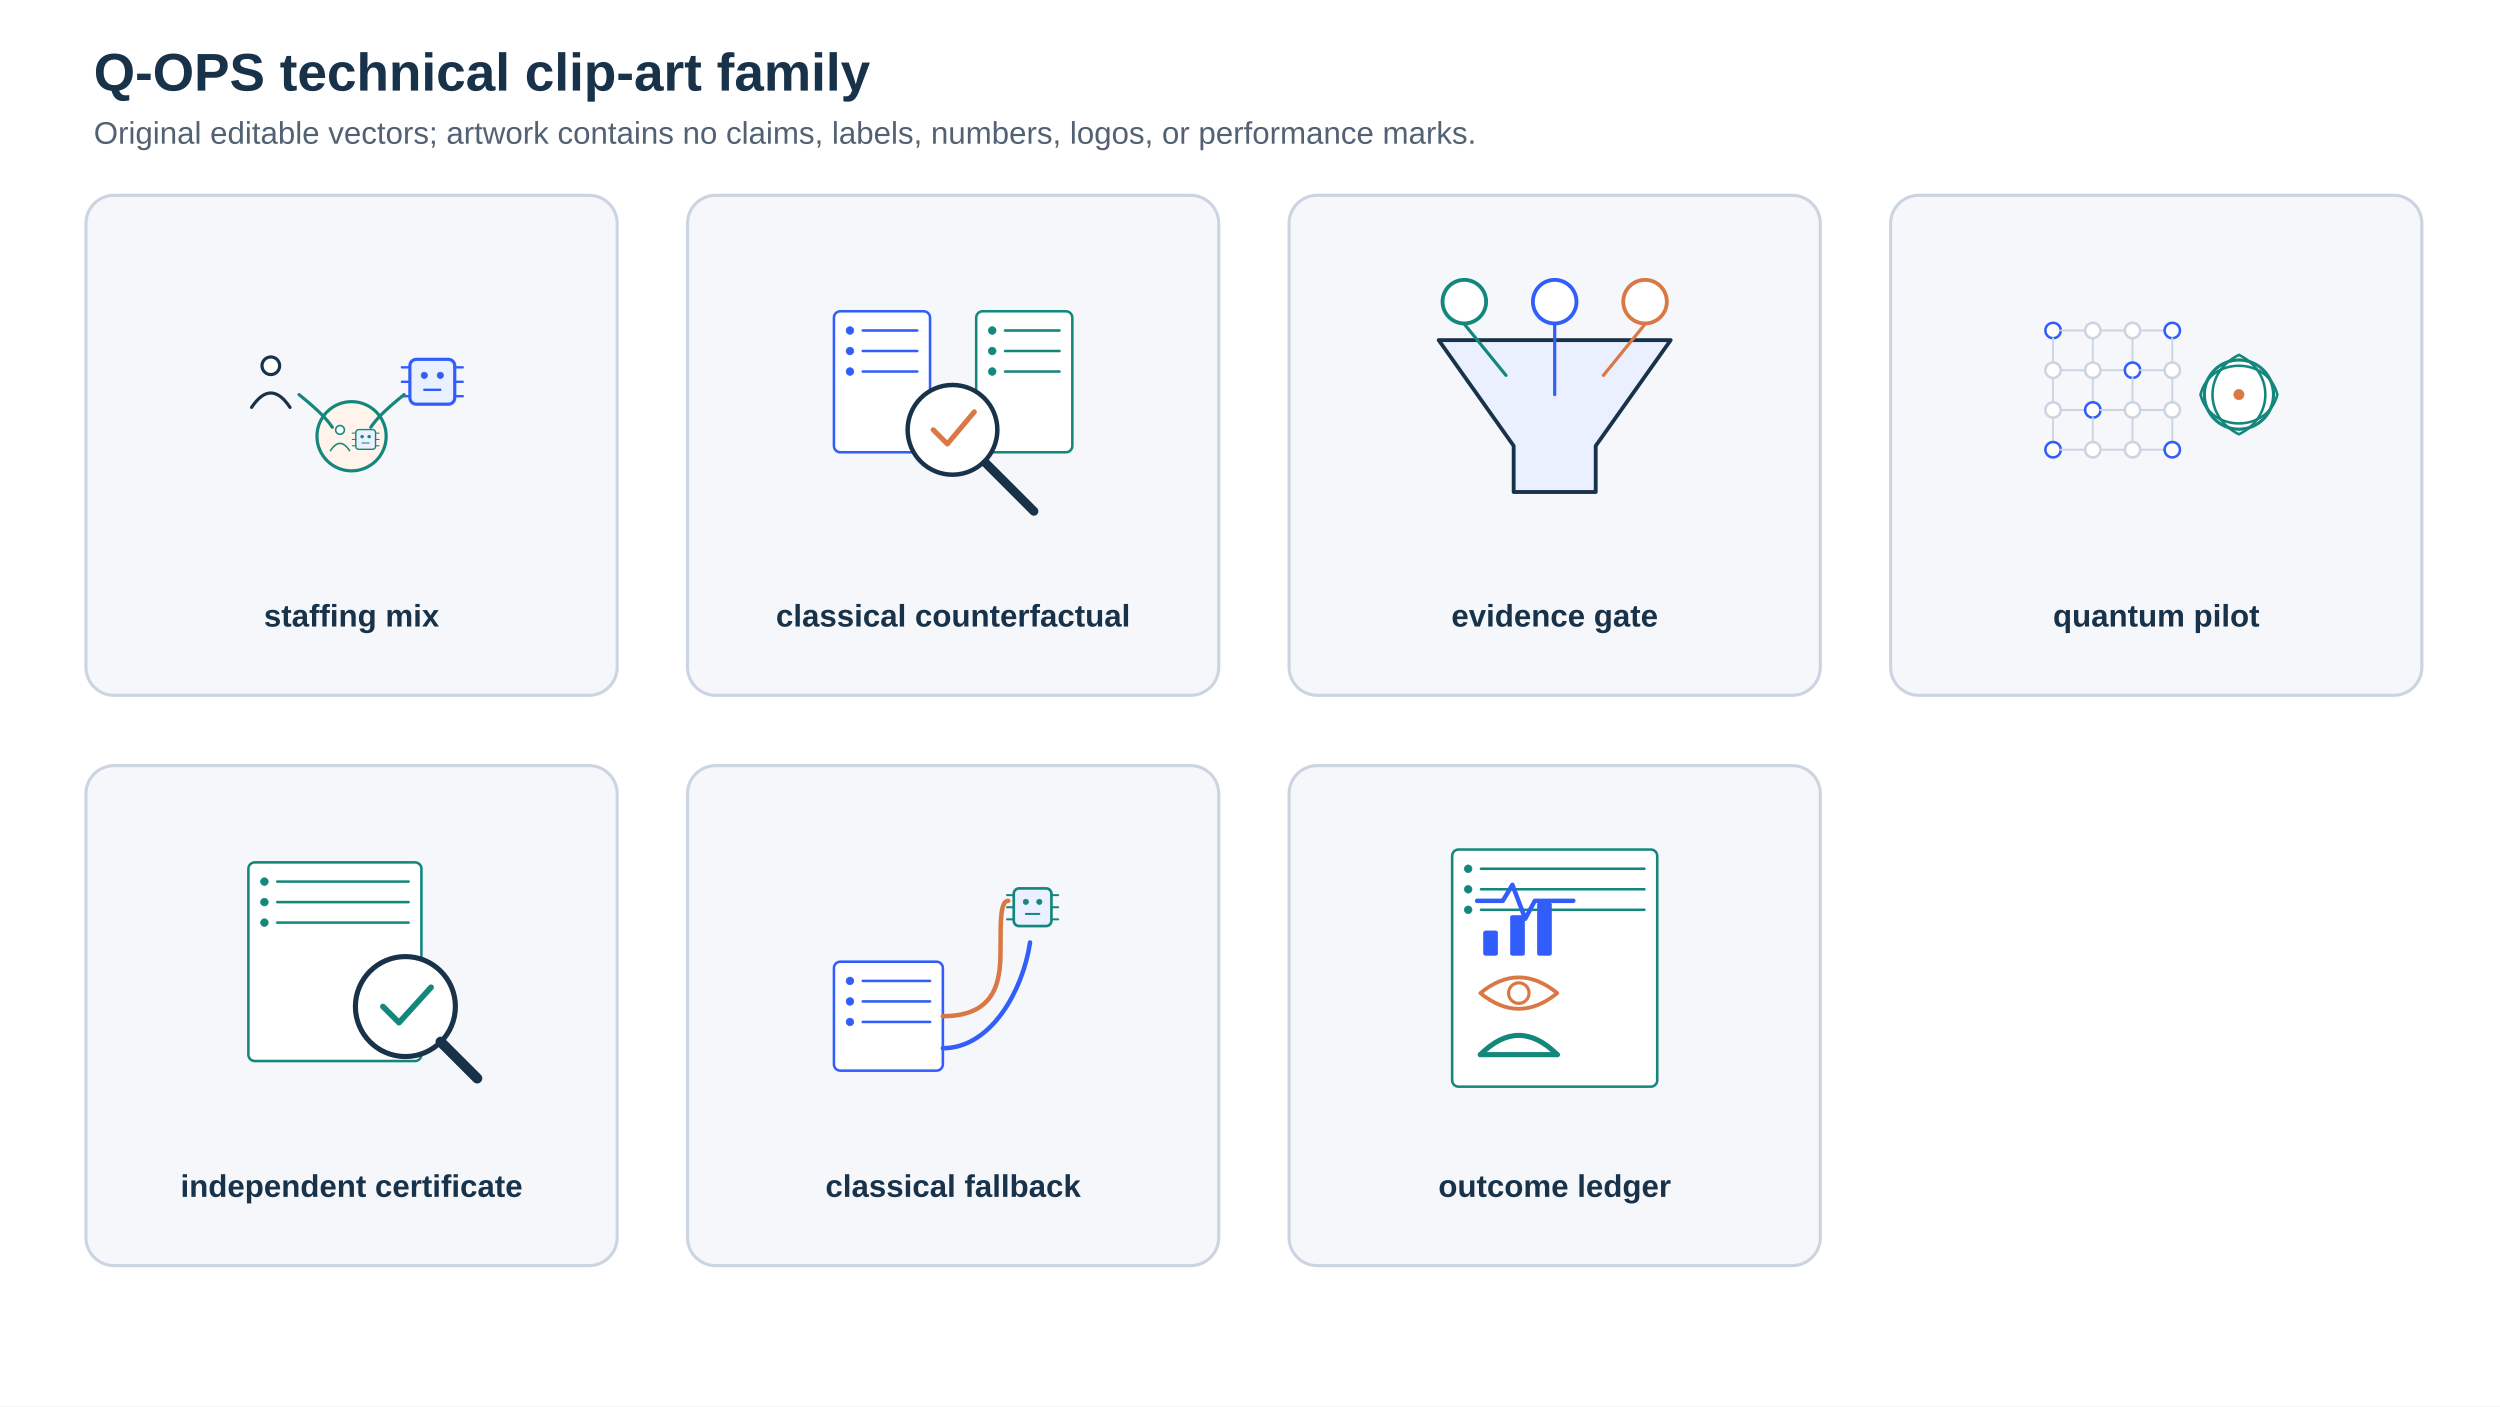
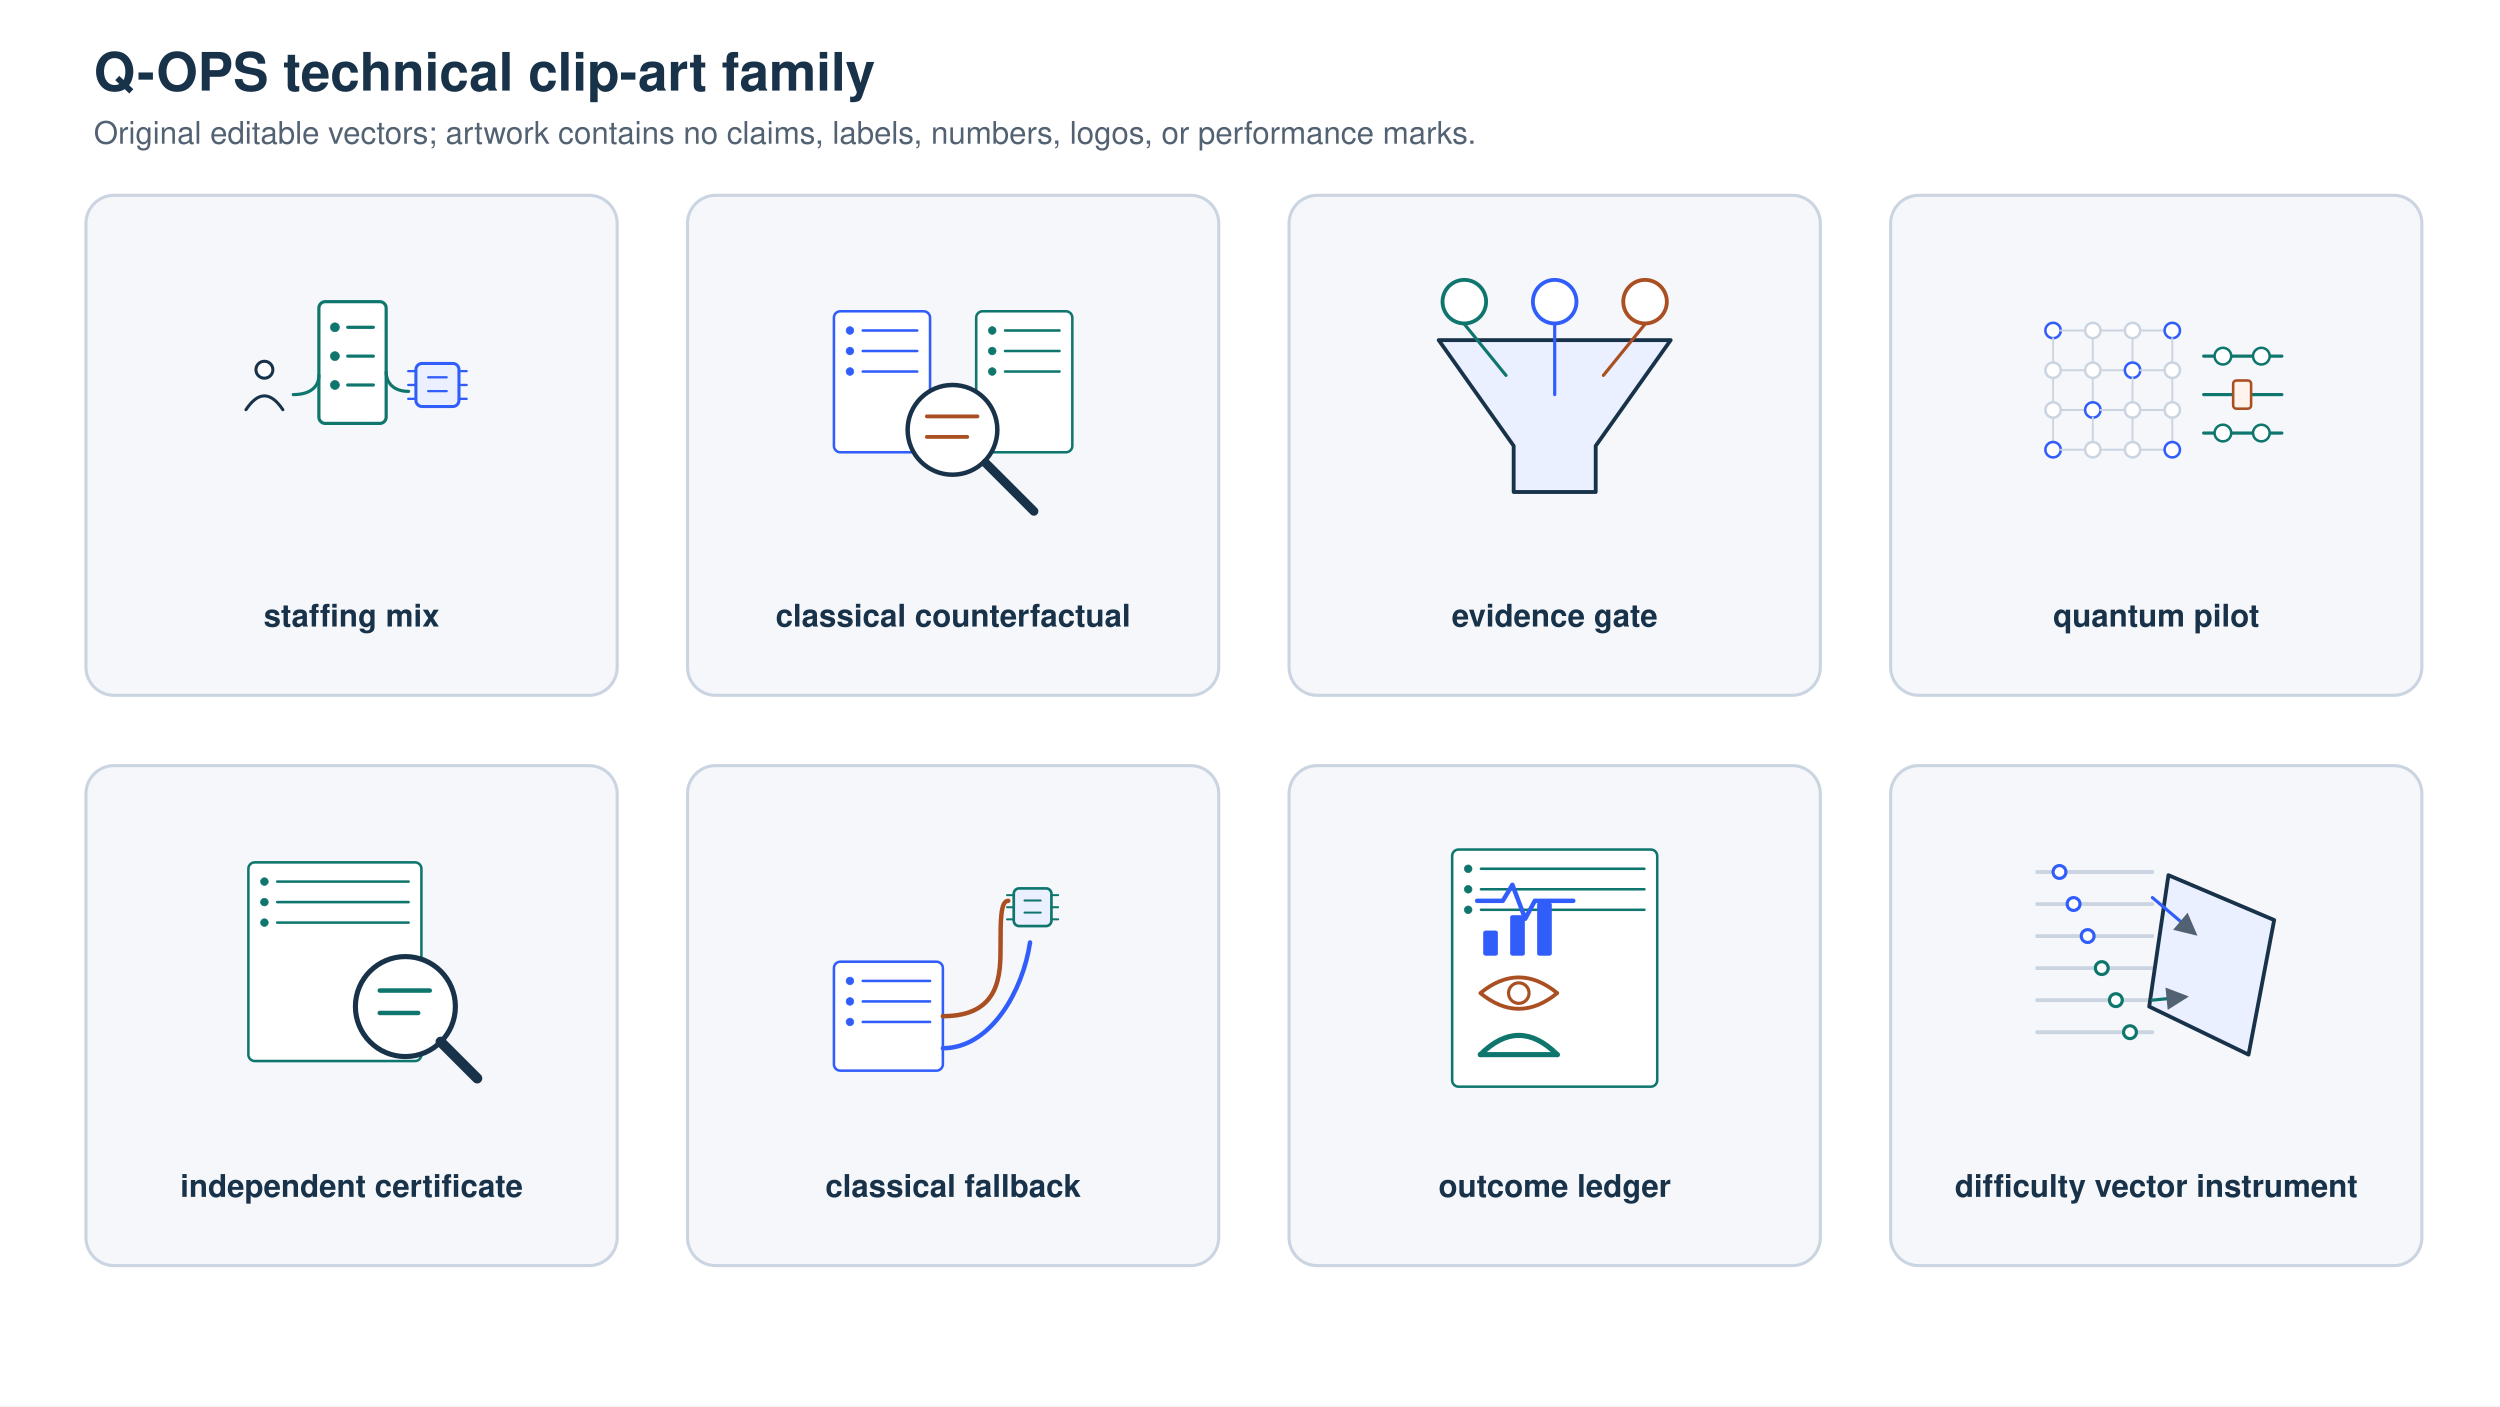
<svg xmlns="http://www.w3.org/2000/svg" width="1600" height="900" viewBox="0 0 1600 900" role="img" aria-labelledby="title desc">
  <defs>
    <marker id="arrow" viewBox="0 0 10 10" refX="8" refY="5" markerWidth="7" markerHeight="7" orient="auto">
      <path d="M0 0 L10 5 L0 10 Z" fill="#536273" />
    </marker>
  </defs>
  <rect x="0" y="0" width="1600" height="900" fill="#FFFFFF" />
-   <text id="text-1" x="60" y="58" font-family="Arial,Helvetica,sans-serif" font-size="34" font-weight="700" fill="#18324A" text-anchor="start" data-containment="free">Q-OPS technical clip-art family</text>
-   <text id="text-2" x="60" y="92" font-family="Arial,Helvetica,sans-serif" font-size="20" font-weight="400" fill="#536273" text-anchor="start" data-containment="free">Original editable vectors; artwork contains no claims, labels, numbers, logos, or performance marks.</text>
+   <text id="text-1" x="60" y="58" font-family="Nimbus Sans,TeX Gyre Heros,Arial,Helvetica,sans-serif" font-size="34" font-weight="700" fill="#18324A" text-anchor="start" data-containment="free">Q-OPS technical clip-art family</text>
+   <text id="text-2" x="60" y="92" font-family="Nimbus Sans,TeX Gyre Heros,Arial,Helvetica,sans-serif" font-size="20" font-weight="400" fill="#536273" text-anchor="start" data-containment="free">Original editable vectors; artwork contains no claims, labels, numbers, logos, or performance marks.</text>
  <rect x="55" y="125" width="340" height="320" rx="18" fill="#F5F7FB" stroke="#CBD5E1" stroke-width="2" id="cell-0" />
  <g transform="translate(120 150) scale(0.4101562 0.4101562)">
-     <circle cx="130" cy="205.0" r="13.75" fill="#FFFFFF" stroke="#18324A" stroke-width="5.0" />
-     <path d="M 100.0 270.0 Q 130 225.0 160.0 270.0" fill="none" stroke="#18324A" stroke-width="5.0" stroke-linecap="round" stroke-linejoin="round" />
-     <rect x="347.0" y="195.0" width="70.0" height="70.0" rx="10.0" fill="#EAF0FF" stroke="#315EFB" stroke-width="5.0" />
-     <line x1="334.5" y1="207.5" x2="347.0" y2="207.5" stroke="#315EFB" stroke-width="3.75" stroke-linecap="round" />
-     <line x1="417.0" y1="207.5" x2="429.5" y2="207.5" stroke="#315EFB" stroke-width="3.75" stroke-linecap="round" />
-     <line x1="334.5" y1="230.0" x2="347.0" y2="230.0" stroke="#315EFB" stroke-width="3.75" stroke-linecap="round" />
-     <line x1="417.0" y1="230.0" x2="429.5" y2="230.0" stroke="#315EFB" stroke-width="3.75" stroke-linecap="round" />
-     <line x1="334.5" y1="252.5" x2="347.0" y2="252.5" stroke="#315EFB" stroke-width="3.75" stroke-linecap="round" />
-     <line x1="417.0" y1="252.5" x2="429.5" y2="252.5" stroke="#315EFB" stroke-width="3.75" stroke-linecap="round" />
-     <circle cx="369.5" cy="220.0" r="5.0" fill="#315EFB" stroke="#315EFB" stroke-width="1" />
-     <circle cx="394.5" cy="220.0" r="5.0" fill="#315EFB" stroke="#315EFB" stroke-width="1" />
-     <line x1="369.5" y1="242.5" x2="394.5" y2="242.5" stroke="#315EFB" stroke-width="3.75" stroke-linecap="round" />
-     <circle cx="256" cy="315" r="54" fill="#FFF3EC" stroke="#14877D" stroke-width="5" />
-     <circle cx="238" cy="305.12" r="6.82" fill="#FFFFFF" stroke="#14877D" stroke-width="2.48" />
-     <path d="M 223.12 337.36 Q 238 315.04 252.88 337.36" fill="none" stroke="#14877D" stroke-width="2.48" stroke-linecap="round" stroke-linejoin="round" />
-     <rect x="262.6" y="304.6" width="30.8" height="30.8" rx="4.4" fill="#EAF0FF" stroke="#14877D" stroke-width="2.2" />
-     <line x1="257.1" y1="310.1" x2="262.6" y2="310.1" stroke="#14877D" stroke-width="1.65" stroke-linecap="round" />
-     <line x1="293.4" y1="310.1" x2="298.9" y2="310.1" stroke="#14877D" stroke-width="1.65" stroke-linecap="round" />
-     <line x1="257.1" y1="320.0" x2="262.6" y2="320.0" stroke="#14877D" stroke-width="1.65" stroke-linecap="round" />
-     <line x1="293.4" y1="320.0" x2="298.9" y2="320.0" stroke="#14877D" stroke-width="1.65" stroke-linecap="round" />
-     <line x1="257.1" y1="329.9" x2="262.6" y2="329.9" stroke="#14877D" stroke-width="1.65" stroke-linecap="round" />
-     <line x1="293.4" y1="329.9" x2="298.9" y2="329.9" stroke="#14877D" stroke-width="1.65" stroke-linecap="round" />
-     <circle cx="272.5" cy="315.6" r="2.2" fill="#14877D" stroke="#14877D" stroke-width="1" />
-     <circle cx="283.5" cy="315.6" r="2.2" fill="#14877D" stroke="#14877D" stroke-width="1" />
-     <line x1="272.5" y1="325.5" x2="283.5" y2="325.5" stroke="#14877D" stroke-width="1.65" stroke-linecap="round" />
-     <path d="M 174 250 C 205 275 218 289 226 301" fill="none" stroke="#14877D" stroke-width="5" stroke-linecap="round" stroke-linejoin="round" />
-     <path d="M 338 250 C 307 275 294 289 286 301" fill="none" stroke="#14877D" stroke-width="5" stroke-linecap="round" stroke-linejoin="round" />
+     <circle cx="120" cy="211.2" r="13.2" fill="#FFFFFF" stroke="#18324A" stroke-width="4.8" />
+     <path d="M 91.2 273.6 Q 120 230.4 148.8 273.6" fill="none" stroke="#18324A" stroke-width="4.8" stroke-linecap="round" stroke-linejoin="round" />
+     <rect x="356.4" y="201.4" width="67.2" height="67.2" rx="9.6" fill="#EAF0FF" stroke="#315EFB" stroke-width="4.8" />
+     <line x1="344.4" y1="213.4" x2="356.4" y2="213.4" stroke="#315EFB" stroke-width="3.6" stroke-linecap="round" />
+     <line x1="423.6" y1="213.4" x2="435.6" y2="213.4" stroke="#315EFB" stroke-width="3.6" stroke-linecap="round" />
+     <line x1="344.4" y1="235.0" x2="356.4" y2="235.0" stroke="#315EFB" stroke-width="3.6" stroke-linecap="round" />
+     <line x1="423.6" y1="235.0" x2="435.6" y2="235.0" stroke="#315EFB" stroke-width="3.6" stroke-linecap="round" />
+     <line x1="344.4" y1="256.6" x2="356.4" y2="256.6" stroke="#315EFB" stroke-width="3.6" stroke-linecap="round" />
+     <line x1="423.6" y1="256.6" x2="435.6" y2="256.6" stroke="#315EFB" stroke-width="3.6" stroke-linecap="round" />
+     <line x1="375.6" y1="223.0" x2="404.4" y2="223.0" stroke="#315EFB" stroke-width="3.6" stroke-linecap="round" />
+     <line x1="375.6" y1="244.6" x2="404.4" y2="244.6" stroke="#315EFB" stroke-width="3.6" stroke-linecap="round" />
+     <rect x="205" y="105" width="105" height="190" rx="10" fill="#FFFFFF" stroke="#0F766E" stroke-width="5" />
+     <circle cx="230" cy="145" r="7" fill="#0F766E" stroke="#0F766E" stroke-width="1" />
+     <line x1="250" y1="145" x2="290" y2="145" stroke="#0F766E" stroke-width="5" stroke-linecap="round" />
+     <circle cx="230" cy="190" r="7" fill="#0F766E" stroke="#0F766E" stroke-width="1" />
+     <line x1="250" y1="190" x2="290" y2="190" stroke="#0F766E" stroke-width="5" stroke-linecap="round" />
+     <circle cx="230" cy="235" r="7" fill="#0F766E" stroke="#0F766E" stroke-width="1" />
+     <line x1="250" y1="235" x2="290" y2="235" stroke="#0F766E" stroke-width="5" stroke-linecap="round" />
+     <path d="M 165 250 C 195 250 205 235 205 220" fill="none" stroke="#0F766E" stroke-width="5" stroke-linecap="round" stroke-linejoin="round" />
+     <path d="M 345 245 C 320 245 310 230 310 215" fill="none" stroke="#0F766E" stroke-width="5" stroke-linecap="round" stroke-linejoin="round" />
  </g>
-   <text id="text-3" x="225" y="401" font-family="Arial,Helvetica,sans-serif" font-size="20" font-weight="700" fill="#18324A" text-anchor="middle" data-container="cell-0" data-padding="12">staffing mix</text>
+   <text id="text-3" x="225" y="401" font-family="Nimbus Sans,TeX Gyre Heros,Arial,Helvetica,sans-serif" font-size="20" font-weight="700" fill="#18324A" text-anchor="middle" data-container="cell-0" data-padding="12">staffing mix</text>
  <rect x="440" y="125" width="340" height="320" rx="18" fill="#F5F7FB" stroke="#CBD5E1" stroke-width="2" id="cell-1" />
  <g transform="translate(505 150) scale(0.4101562 0.4101562)">
    <rect x="70" y="120" width="150" height="220" rx="10" fill="#FFFFFF" stroke="#315EFB" stroke-width="4" />
    <circle cx="95" cy="150" r="6" fill="#315EFB" stroke="#315EFB" stroke-width="1" />
    <line x1="115" y1="150" x2="200" y2="150" stroke="#315EFB" stroke-width="4" stroke-linecap="round" />
    <circle cx="95" cy="182" r="6" fill="#315EFB" stroke="#315EFB" stroke-width="1" />
    <line x1="115" y1="182" x2="200" y2="182" stroke="#315EFB" stroke-width="4" stroke-linecap="round" />
    <circle cx="95" cy="214" r="6" fill="#315EFB" stroke="#315EFB" stroke-width="1" />
    <line x1="115" y1="214" x2="200" y2="214" stroke="#315EFB" stroke-width="4" stroke-linecap="round" />
-     <rect x="292" y="120" width="150" height="220" rx="10" fill="#FFFFFF" stroke="#14877D" stroke-width="4" />
-     <circle cx="317" cy="150" r="6" fill="#14877D" stroke="#14877D" stroke-width="1" />
-     <line x1="337" y1="150" x2="422" y2="150" stroke="#14877D" stroke-width="4" stroke-linecap="round" />
-     <circle cx="317" cy="182" r="6" fill="#14877D" stroke="#14877D" stroke-width="1" />
-     <line x1="337" y1="182" x2="422" y2="182" stroke="#14877D" stroke-width="4" stroke-linecap="round" />
-     <circle cx="317" cy="214" r="6" fill="#14877D" stroke="#14877D" stroke-width="1" />
-     <line x1="337" y1="214" x2="422" y2="214" stroke="#14877D" stroke-width="4" stroke-linecap="round" />
+     <rect x="292" y="120" width="150" height="220" rx="10" fill="#FFFFFF" stroke="#0F766E" stroke-width="4" />
+     <circle cx="317" cy="150" r="6" fill="#0F766E" stroke="#0F766E" stroke-width="1" />
+     <line x1="337" y1="150" x2="422" y2="150" stroke="#0F766E" stroke-width="4" stroke-linecap="round" />
+     <circle cx="317" cy="182" r="6" fill="#0F766E" stroke="#0F766E" stroke-width="1" />
+     <line x1="337" y1="182" x2="422" y2="182" stroke="#0F766E" stroke-width="4" stroke-linecap="round" />
+     <circle cx="317" cy="214" r="6" fill="#0F766E" stroke="#0F766E" stroke-width="1" />
+     <line x1="337" y1="214" x2="422" y2="214" stroke="#0F766E" stroke-width="4" stroke-linecap="round" />
    <circle cx="255" cy="305" r="70" fill="#FFFFFF" stroke="#18324A" stroke-width="7" />
    <line x1="307" y1="357" x2="382" y2="432" stroke="#18324A" stroke-width="14" stroke-linecap="round" />
-     <path d="M 225 305 L 247 327 L 289 277" fill="none" stroke="#D97745" stroke-width="8" stroke-linecap="round" stroke-linejoin="round" />
+     <line x1="215" y1="284" x2="294" y2="284" stroke="#A94F21" stroke-width="6" stroke-linecap="round" />
+     <line x1="215" y1="316" x2="278" y2="316" stroke="#A94F21" stroke-width="6" stroke-linecap="round" />
  </g>
-   <text id="text-4" x="610" y="401" font-family="Arial,Helvetica,sans-serif" font-size="20" font-weight="700" fill="#18324A" text-anchor="middle" data-container="cell-1" data-padding="12">classical counterfactual</text>
+   <text id="text-4" x="610" y="401" font-family="Nimbus Sans,TeX Gyre Heros,Arial,Helvetica,sans-serif" font-size="20" font-weight="700" fill="#18324A" text-anchor="middle" data-container="cell-1" data-padding="12">classical counterfactual</text>
  <rect x="825" y="125" width="340" height="320" rx="18" fill="#F5F7FB" stroke="#CBD5E1" stroke-width="2" id="cell-2" />
  <g transform="translate(890 150) scale(0.4101562 0.4101562)">
-     <circle cx="115" cy="105" r="34" fill="#FFFFFF" stroke="#14877D" stroke-width="6" />
+     <circle cx="115" cy="105" r="34" fill="#FFFFFF" stroke="#0F766E" stroke-width="6" />
    <circle cx="256" cy="105" r="34" fill="#FFFFFF" stroke="#315EFB" stroke-width="6" />
-     <circle cx="397" cy="105" r="34" fill="#FFFFFF" stroke="#D97745" stroke-width="6" />
+     <circle cx="397" cy="105" r="34" fill="#FFFFFF" stroke="#A94F21" stroke-width="6" />
    <path d="M 75 165 L 437 165 L 320 330 L 320 402 L 192 402 L 192 330 Z" fill="#EAF0FF" stroke="#18324A" stroke-width="6" stroke-linecap="round" stroke-linejoin="round" />
-     <line x1="115" y1="140" x2="180" y2="220" stroke="#14877D" stroke-width="5" stroke-linecap="round" />
+     <line x1="115" y1="140" x2="180" y2="220" stroke="#0F766E" stroke-width="5" stroke-linecap="round" />
    <line x1="256" y1="140" x2="256" y2="250" stroke="#315EFB" stroke-width="5" stroke-linecap="round" />
-     <line x1="397" y1="140" x2="332" y2="220" stroke="#D97745" stroke-width="5" stroke-linecap="round" />
+     <line x1="397" y1="140" x2="332" y2="220" stroke="#A94F21" stroke-width="5" stroke-linecap="round" />
  </g>
-   <text id="text-5" x="995" y="401" font-family="Arial,Helvetica,sans-serif" font-size="20" font-weight="700" fill="#18324A" text-anchor="middle" data-container="cell-2" data-padding="12">evidence gate</text>
+   <text id="text-5" x="995" y="401" font-family="Nimbus Sans,TeX Gyre Heros,Arial,Helvetica,sans-serif" font-size="20" font-weight="700" fill="#18324A" text-anchor="middle" data-container="cell-2" data-padding="12">evidence gate</text>
  <rect x="1210" y="125" width="340" height="320" rx="18" fill="#F5F7FB" stroke="#CBD5E1" stroke-width="2" id="cell-3" />
  <g transform="translate(1275 150) scale(0.4101562 0.4101562)">
    <circle cx="95" cy="150" r="12" fill="#FFFFFF" stroke="#315EFB" stroke-width="4" />
    <line x1="107" y1="150" x2="145" y2="150" stroke="#CBD5E1" stroke-width="3" stroke-linecap="round" />
    <line x1="95" y1="162" x2="95" y2="200" stroke="#CBD5E1" stroke-width="3" stroke-linecap="round" />
    <circle cx="95" cy="212" r="12" fill="#FFFFFF" stroke="#CBD5E1" stroke-width="4" />
    <line x1="107" y1="212" x2="145" y2="212" stroke="#CBD5E1" stroke-width="3" stroke-linecap="round" />
    <line x1="95" y1="224" x2="95" y2="262" stroke="#CBD5E1" stroke-width="3" stroke-linecap="round" />
    <circle cx="95" cy="274" r="12" fill="#FFFFFF" stroke="#CBD5E1" stroke-width="4" />
    <line x1="107" y1="274" x2="145" y2="274" stroke="#CBD5E1" stroke-width="3" stroke-linecap="round" />
    <line x1="95" y1="286" x2="95" y2="324" stroke="#CBD5E1" stroke-width="3" stroke-linecap="round" />
    <circle cx="95" cy="336" r="12" fill="#FFFFFF" stroke="#315EFB" stroke-width="4" />
    <line x1="107" y1="336" x2="145" y2="336" stroke="#CBD5E1" stroke-width="3" stroke-linecap="round" />
    <circle cx="157" cy="150" r="12" fill="#FFFFFF" stroke="#CBD5E1" stroke-width="4" />
    <line x1="169" y1="150" x2="207" y2="150" stroke="#CBD5E1" stroke-width="3" stroke-linecap="round" />
    <line x1="157" y1="162" x2="157" y2="200" stroke="#CBD5E1" stroke-width="3" stroke-linecap="round" />
    <circle cx="157" cy="212" r="12" fill="#FFFFFF" stroke="#CBD5E1" stroke-width="4" />
    <line x1="169" y1="212" x2="207" y2="212" stroke="#CBD5E1" stroke-width="3" stroke-linecap="round" />
    <line x1="157" y1="224" x2="157" y2="262" stroke="#CBD5E1" stroke-width="3" stroke-linecap="round" />
    <circle cx="157" cy="274" r="12" fill="#FFFFFF" stroke="#315EFB" stroke-width="4" />
    <line x1="169" y1="274" x2="207" y2="274" stroke="#CBD5E1" stroke-width="3" stroke-linecap="round" />
    <line x1="157" y1="286" x2="157" y2="324" stroke="#CBD5E1" stroke-width="3" stroke-linecap="round" />
    <circle cx="157" cy="336" r="12" fill="#FFFFFF" stroke="#CBD5E1" stroke-width="4" />
    <line x1="169" y1="336" x2="207" y2="336" stroke="#CBD5E1" stroke-width="3" stroke-linecap="round" />
    <circle cx="219" cy="150" r="12" fill="#FFFFFF" stroke="#CBD5E1" stroke-width="4" />
    <line x1="231" y1="150" x2="269" y2="150" stroke="#CBD5E1" stroke-width="3" stroke-linecap="round" />
    <line x1="219" y1="162" x2="219" y2="200" stroke="#CBD5E1" stroke-width="3" stroke-linecap="round" />
    <circle cx="219" cy="212" r="12" fill="#FFFFFF" stroke="#315EFB" stroke-width="4" />
    <line x1="231" y1="212" x2="269" y2="212" stroke="#CBD5E1" stroke-width="3" stroke-linecap="round" />
    <line x1="219" y1="224" x2="219" y2="262" stroke="#CBD5E1" stroke-width="3" stroke-linecap="round" />
    <circle cx="219" cy="274" r="12" fill="#FFFFFF" stroke="#CBD5E1" stroke-width="4" />
    <line x1="231" y1="274" x2="269" y2="274" stroke="#CBD5E1" stroke-width="3" stroke-linecap="round" />
    <line x1="219" y1="286" x2="219" y2="324" stroke="#CBD5E1" stroke-width="3" stroke-linecap="round" />
    <circle cx="219" cy="336" r="12" fill="#FFFFFF" stroke="#CBD5E1" stroke-width="4" />
    <line x1="231" y1="336" x2="269" y2="336" stroke="#CBD5E1" stroke-width="3" stroke-linecap="round" />
    <circle cx="281" cy="150" r="12" fill="#FFFFFF" stroke="#315EFB" stroke-width="4" />
    <line x1="281" y1="162" x2="281" y2="200" stroke="#CBD5E1" stroke-width="3" stroke-linecap="round" />
    <circle cx="281" cy="212" r="12" fill="#FFFFFF" stroke="#CBD5E1" stroke-width="4" />
    <line x1="281" y1="224" x2="281" y2="262" stroke="#CBD5E1" stroke-width="3" stroke-linecap="round" />
    <circle cx="281" cy="274" r="12" fill="#FFFFFF" stroke="#CBD5E1" stroke-width="4" />
    <line x1="281" y1="286" x2="281" y2="324" stroke="#CBD5E1" stroke-width="3" stroke-linecap="round" />
    <circle cx="281" cy="336" r="12" fill="#FFFFFF" stroke="#315EFB" stroke-width="4" />
-     <circle cx="385" cy="250" r="54" fill="#FFFFFF" stroke="#14877D" stroke-width="5" />
-     <path d="M 325 250 C 340 190 430 190 445 250 C 430 310 340 310 325 250" fill="none" stroke="#14877D" stroke-width="4" stroke-linecap="round" stroke-linejoin="round" />
-     <path d="M 385 188 C 330 215 330 285 385 312 C 440 285 440 215 385 188" fill="none" stroke="#14877D" stroke-width="4" stroke-linecap="round" stroke-linejoin="round" />
-     <circle cx="385" cy="250" r="8" fill="#D97745" stroke="#D97745" stroke-width="1" />
+     <line x1="330" y1="190" x2="452" y2="190" stroke="#0F766E" stroke-width="5" stroke-linecap="round" />
+     <line x1="330" y1="250" x2="452" y2="250" stroke="#0F766E" stroke-width="5" stroke-linecap="round" />
+     <line x1="330" y1="310" x2="452" y2="310" stroke="#0F766E" stroke-width="5" stroke-linecap="round" />
+     <circle cx="360" cy="190" r="13" fill="#FFFFFF" stroke="#0F766E" stroke-width="4" />
+     <circle cx="360" cy="310" r="13" fill="#FFFFFF" stroke="#0F766E" stroke-width="4" />
+     <circle cx="420" cy="190" r="13" fill="#FFFFFF" stroke="#0F766E" stroke-width="4" />
+     <circle cx="420" cy="310" r="13" fill="#FFFFFF" stroke="#0F766E" stroke-width="4" />
+     <rect x="376" y="228" width="28" height="44" rx="5" fill="#FFF3EC" stroke="#A94F21" stroke-width="4" />
  </g>
-   <text id="text-6" x="1380" y="401" font-family="Arial,Helvetica,sans-serif" font-size="20" font-weight="700" fill="#18324A" text-anchor="middle" data-container="cell-3" data-padding="12">quantum pilot</text>
+   <text id="text-6" x="1380" y="401" font-family="Nimbus Sans,TeX Gyre Heros,Arial,Helvetica,sans-serif" font-size="20" font-weight="700" fill="#18324A" text-anchor="middle" data-container="cell-3" data-padding="12">quantum pilot</text>
  <rect x="55" y="490" width="340" height="320" rx="18" fill="#F5F7FB" stroke="#CBD5E1" stroke-width="2" id="cell-4" />
  <g transform="translate(120 515) scale(0.4101562 0.4101562)">
-     <rect x="95" y="90" width="270" height="310" rx="10" fill="#FFFFFF" stroke="#14877D" stroke-width="4" />
-     <circle cx="120" cy="120" r="6" fill="#14877D" stroke="#14877D" stroke-width="1" />
-     <line x1="140" y1="120" x2="345" y2="120" stroke="#14877D" stroke-width="4" stroke-linecap="round" />
-     <circle cx="120" cy="152" r="6" fill="#14877D" stroke="#14877D" stroke-width="1" />
-     <line x1="140" y1="152" x2="345" y2="152" stroke="#14877D" stroke-width="4" stroke-linecap="round" />
-     <circle cx="120" cy="184" r="6" fill="#14877D" stroke="#14877D" stroke-width="1" />
-     <line x1="140" y1="184" x2="345" y2="184" stroke="#14877D" stroke-width="4" stroke-linecap="round" />
+     <rect x="95" y="90" width="270" height="310" rx="10" fill="#FFFFFF" stroke="#0F766E" stroke-width="4" />
+     <circle cx="120" cy="120" r="6" fill="#0F766E" stroke="#0F766E" stroke-width="1" />
+     <line x1="140" y1="120" x2="345" y2="120" stroke="#0F766E" stroke-width="4" stroke-linecap="round" />
+     <circle cx="120" cy="152" r="6" fill="#0F766E" stroke="#0F766E" stroke-width="1" />
+     <line x1="140" y1="152" x2="345" y2="152" stroke="#0F766E" stroke-width="4" stroke-linecap="round" />
+     <circle cx="120" cy="184" r="6" fill="#0F766E" stroke="#0F766E" stroke-width="1" />
+     <line x1="140" y1="184" x2="345" y2="184" stroke="#0F766E" stroke-width="4" stroke-linecap="round" />
    <circle cx="340" cy="315" r="78" fill="#FFFFFF" stroke="#18324A" stroke-width="8" />
    <line x1="395" y1="370" x2="452" y2="427" stroke="#18324A" stroke-width="16" stroke-linecap="round" />
-     <path d="M 305 315 L 330 340 L 380 285" fill="none" stroke="#14877D" stroke-width="9" stroke-linecap="round" stroke-linejoin="round" />
+     <line x1="300" y1="290" x2="378" y2="290" stroke="#0F766E" stroke-width="7" stroke-linecap="round" />
+     <line x1="300" y1="325" x2="360" y2="325" stroke="#0F766E" stroke-width="7" stroke-linecap="round" />
  </g>
-   <text id="text-7" x="225" y="766" font-family="Arial,Helvetica,sans-serif" font-size="20" font-weight="700" fill="#18324A" text-anchor="middle" data-container="cell-4" data-padding="12">independent certificate</text>
+   <text id="text-7" x="225" y="766" font-family="Nimbus Sans,TeX Gyre Heros,Arial,Helvetica,sans-serif" font-size="20" font-weight="700" fill="#18324A" text-anchor="middle" data-container="cell-4" data-padding="12">independent certificate</text>
  <rect x="440" y="490" width="340" height="320" rx="18" fill="#F5F7FB" stroke="#CBD5E1" stroke-width="2" id="cell-5" />
  <g transform="translate(505 515) scale(0.4101562 0.4101562)">
    <rect x="70" y="245" width="170" height="170" rx="10" fill="#FFFFFF" stroke="#315EFB" stroke-width="4" />
    <circle cx="95" cy="275" r="6" fill="#315EFB" stroke="#315EFB" stroke-width="1" />
    <line x1="115" y1="275" x2="220" y2="275" stroke="#315EFB" stroke-width="4" stroke-linecap="round" />
    <circle cx="95" cy="307" r="6" fill="#315EFB" stroke="#315EFB" stroke-width="1" />
    <line x1="115" y1="307" x2="220" y2="307" stroke="#315EFB" stroke-width="4" stroke-linecap="round" />
    <circle cx="95" cy="339" r="6" fill="#315EFB" stroke="#315EFB" stroke-width="1" />
    <line x1="115" y1="339" x2="220" y2="339" stroke="#315EFB" stroke-width="4" stroke-linecap="round" />
-     <rect x="350.6" y="130.6" width="58.8" height="58.8" rx="8.4" fill="#EAF0FF" stroke="#14877D" stroke-width="4.2" />
-     <line x1="340.1" y1="141.1" x2="350.6" y2="141.1" stroke="#14877D" stroke-width="3.15" stroke-linecap="round" />
-     <line x1="409.4" y1="141.1" x2="419.9" y2="141.1" stroke="#14877D" stroke-width="3.15" stroke-linecap="round" />
-     <line x1="340.1" y1="160.0" x2="350.6" y2="160.0" stroke="#14877D" stroke-width="3.15" stroke-linecap="round" />
-     <line x1="409.4" y1="160.0" x2="419.9" y2="160.0" stroke="#14877D" stroke-width="3.15" stroke-linecap="round" />
-     <line x1="340.1" y1="178.9" x2="350.6" y2="178.9" stroke="#14877D" stroke-width="3.15" stroke-linecap="round" />
-     <line x1="409.4" y1="178.9" x2="419.9" y2="178.9" stroke="#14877D" stroke-width="3.15" stroke-linecap="round" />
-     <circle cx="369.5" cy="151.6" r="4.2" fill="#14877D" stroke="#14877D" stroke-width="1" />
-     <circle cx="390.5" cy="151.6" r="4.2" fill="#14877D" stroke="#14877D" stroke-width="1" />
-     <line x1="369.5" y1="170.5" x2="390.5" y2="170.5" stroke="#14877D" stroke-width="3.15" stroke-linecap="round" />
-     <path d="M 240 330 C 330 330 330 265 330 220 C 330 180 330 150 342 150" fill="none" stroke="#D97745" stroke-width="7" stroke-linecap="round" stroke-linejoin="round" />
+     <rect x="350.6" y="130.6" width="58.8" height="58.8" rx="8.4" fill="#EAF0FF" stroke="#0F766E" stroke-width="4.2" />
+     <line x1="340.1" y1="141.1" x2="350.6" y2="141.1" stroke="#0F766E" stroke-width="3.15" stroke-linecap="round" />
+     <line x1="409.4" y1="141.1" x2="419.9" y2="141.1" stroke="#0F766E" stroke-width="3.15" stroke-linecap="round" />
+     <line x1="340.1" y1="160.0" x2="350.6" y2="160.0" stroke="#0F766E" stroke-width="3.15" stroke-linecap="round" />
+     <line x1="409.4" y1="160.0" x2="419.9" y2="160.0" stroke="#0F766E" stroke-width="3.15" stroke-linecap="round" />
+     <line x1="340.1" y1="178.9" x2="350.6" y2="178.9" stroke="#0F766E" stroke-width="3.15" stroke-linecap="round" />
+     <line x1="409.4" y1="178.9" x2="419.9" y2="178.9" stroke="#0F766E" stroke-width="3.15" stroke-linecap="round" />
+     <line x1="367.4" y1="149.5" x2="392.6" y2="149.5" stroke="#0F766E" stroke-width="3.15" stroke-linecap="round" />
+     <line x1="367.4" y1="168.4" x2="392.6" y2="168.4" stroke="#0F766E" stroke-width="3.15" stroke-linecap="round" />
+     <path d="M 240 330 C 330 330 330 265 330 220 C 330 180 330 150 342 150" fill="none" stroke="#A94F21" stroke-width="7" stroke-linecap="round" stroke-linejoin="round" />
    <path d="M 376 215 C 365 290 315 380 240 380" fill="none" stroke="#315EFB" stroke-width="7" stroke-linecap="round" stroke-linejoin="round" />
  </g>
-   <text id="text-8" x="610" y="766" font-family="Arial,Helvetica,sans-serif" font-size="20" font-weight="700" fill="#18324A" text-anchor="middle" data-container="cell-5" data-padding="12">classical fallback</text>
+   <text id="text-8" x="610" y="766" font-family="Nimbus Sans,TeX Gyre Heros,Arial,Helvetica,sans-serif" font-size="20" font-weight="700" fill="#18324A" text-anchor="middle" data-container="cell-5" data-padding="12">classical fallback</text>
  <rect x="825" y="490" width="340" height="320" rx="18" fill="#F5F7FB" stroke="#CBD5E1" stroke-width="2" id="cell-6" />
  <g transform="translate(890 515) scale(0.4101562 0.4101562)">
-     <rect x="96" y="70" width="320" height="370" rx="10" fill="#FFFFFF" stroke="#14877D" stroke-width="4" />
-     <circle cx="121" cy="100" r="6" fill="#14877D" stroke="#14877D" stroke-width="1" />
-     <line x1="141" y1="100" x2="396" y2="100" stroke="#14877D" stroke-width="4" stroke-linecap="round" />
-     <circle cx="121" cy="132" r="6" fill="#14877D" stroke="#14877D" stroke-width="1" />
-     <line x1="141" y1="132" x2="396" y2="132" stroke="#14877D" stroke-width="4" stroke-linecap="round" />
-     <circle cx="121" cy="164" r="6" fill="#14877D" stroke="#14877D" stroke-width="1" />
-     <line x1="141" y1="164" x2="396" y2="164" stroke="#14877D" stroke-width="4" stroke-linecap="round" />
+     <rect x="96" y="70" width="320" height="370" rx="10" fill="#FFFFFF" stroke="#0F766E" stroke-width="4" />
+     <circle cx="121" cy="100" r="6" fill="#0F766E" stroke="#0F766E" stroke-width="1" />
+     <line x1="141" y1="100" x2="396" y2="100" stroke="#0F766E" stroke-width="4" stroke-linecap="round" />
+     <circle cx="121" cy="132" r="6" fill="#0F766E" stroke="#0F766E" stroke-width="1" />
+     <line x1="141" y1="132" x2="396" y2="132" stroke="#0F766E" stroke-width="4" stroke-linecap="round" />
+     <circle cx="121" cy="164" r="6" fill="#0F766E" stroke="#0F766E" stroke-width="1" />
+     <line x1="141" y1="164" x2="396" y2="164" stroke="#0F766E" stroke-width="4" stroke-linecap="round" />
    <path d="M 135 150 L 175 150 L 190 125 L 210 178 L 225 150 L 285 150" fill="none" stroke="#315EFB" stroke-width="7" stroke-linecap="round" stroke-linejoin="round" />
    <rect x="145" y="197" width="22" height="38" rx="3" fill="#315EFB" stroke="#315EFB" stroke-width="1" />
    <rect x="187" y="173" width="22" height="62" rx="3" fill="#315EFB" stroke="#315EFB" stroke-width="1" />
    <rect x="229" y="153" width="22" height="82" rx="3" fill="#315EFB" stroke="#315EFB" stroke-width="1" />
-     <path d="M 140 294 Q 200 245 260 294 Q 200 343 140 294 Z" fill="none" stroke="#D97745" stroke-width="6" stroke-linecap="round" stroke-linejoin="round" />
-     <circle cx="200" cy="294" r="16" fill="#FFFFFF" stroke="#D97745" stroke-width="5" />
-     <path d="M 140 390 Q 200 330 260 390" fill="none" stroke="#14877D" stroke-width="8" stroke-linecap="round" stroke-linejoin="round" />
-     <line x1="140" y1="390" x2="260" y2="390" stroke="#14877D" stroke-width="8" stroke-linecap="round" />
+     <path d="M 140 294 Q 200 245 260 294 Q 200 343 140 294 Z" fill="none" stroke="#A94F21" stroke-width="6" stroke-linecap="round" stroke-linejoin="round" />
+     <circle cx="200" cy="294" r="16" fill="#FFFFFF" stroke="#A94F21" stroke-width="5" />
+     <path d="M 140 390 Q 200 330 260 390" fill="none" stroke="#0F766E" stroke-width="8" stroke-linecap="round" stroke-linejoin="round" />
+     <line x1="140" y1="390" x2="260" y2="390" stroke="#0F766E" stroke-width="8" stroke-linecap="round" />
  </g>
-   <text id="text-9" x="995" y="766" font-family="Arial,Helvetica,sans-serif" font-size="20" font-weight="700" fill="#18324A" text-anchor="middle" data-container="cell-6" data-padding="12">outcome ledger</text>
+   <text id="text-9" x="995" y="766" font-family="Nimbus Sans,TeX Gyre Heros,Arial,Helvetica,sans-serif" font-size="20" font-weight="700" fill="#18324A" text-anchor="middle" data-container="cell-6" data-padding="12">outcome ledger</text>
+   <rect x="1210" y="490" width="340" height="320" rx="18" fill="#F5F7FB" stroke="#CBD5E1" stroke-width="2" id="cell-7" />
+   <g transform="translate(1275 515) scale(0.4101562 0.4101562)">
+     <line x1="70" y1="105" x2="250" y2="105" stroke="#CBD5E1" stroke-width="6" stroke-linecap="round" />
+     <circle cx="105" cy="105" r="10" fill="#FFFFFF" stroke="#315EFB" stroke-width="5" />
+     <line x1="70" y1="155" x2="250" y2="155" stroke="#CBD5E1" stroke-width="6" stroke-linecap="round" />
+     <circle cx="127" cy="155" r="10" fill="#FFFFFF" stroke="#315EFB" stroke-width="5" />
+     <line x1="70" y1="205" x2="250" y2="205" stroke="#CBD5E1" stroke-width="6" stroke-linecap="round" />
+     <circle cx="149" cy="205" r="10" fill="#FFFFFF" stroke="#315EFB" stroke-width="5" />
+     <line x1="70" y1="255" x2="250" y2="255" stroke="#CBD5E1" stroke-width="6" stroke-linecap="round" />
+     <circle cx="171" cy="255" r="10" fill="#FFFFFF" stroke="#0F766E" stroke-width="5" />
+     <line x1="70" y1="305" x2="250" y2="305" stroke="#CBD5E1" stroke-width="6" stroke-linecap="round" />
+     <circle cx="193" cy="305" r="10" fill="#FFFFFF" stroke="#0F766E" stroke-width="5" />
+     <line x1="70" y1="355" x2="250" y2="355" stroke="#CBD5E1" stroke-width="6" stroke-linecap="round" />
+     <circle cx="215" cy="355" r="10" fill="#FFFFFF" stroke="#0F766E" stroke-width="5" />
+     <path d="M 275 110 L 440 180 L 400 390 L 245 315 Z" fill="#EAF0FF" stroke="#18324A" stroke-width="6" stroke-linecap="round" stroke-linejoin="round" />
+     <line x1="250" y1="145" x2="315" y2="200" stroke="#315EFB" stroke-width="5" stroke-linecap="round" marker-end="url(#arrow)" />
+     <line x1="250" y1="305" x2="300" y2="300" stroke="#0F766E" stroke-width="5" stroke-linecap="round" marker-end="url(#arrow)" />
+   </g>
+   <text id="text-10" x="1380" y="766" font-family="Nimbus Sans,TeX Gyre Heros,Arial,Helvetica,sans-serif" font-size="20" font-weight="700" fill="#18324A" text-anchor="middle" data-container="cell-7" data-padding="12">difficulty vector instrument</text>
</svg>
